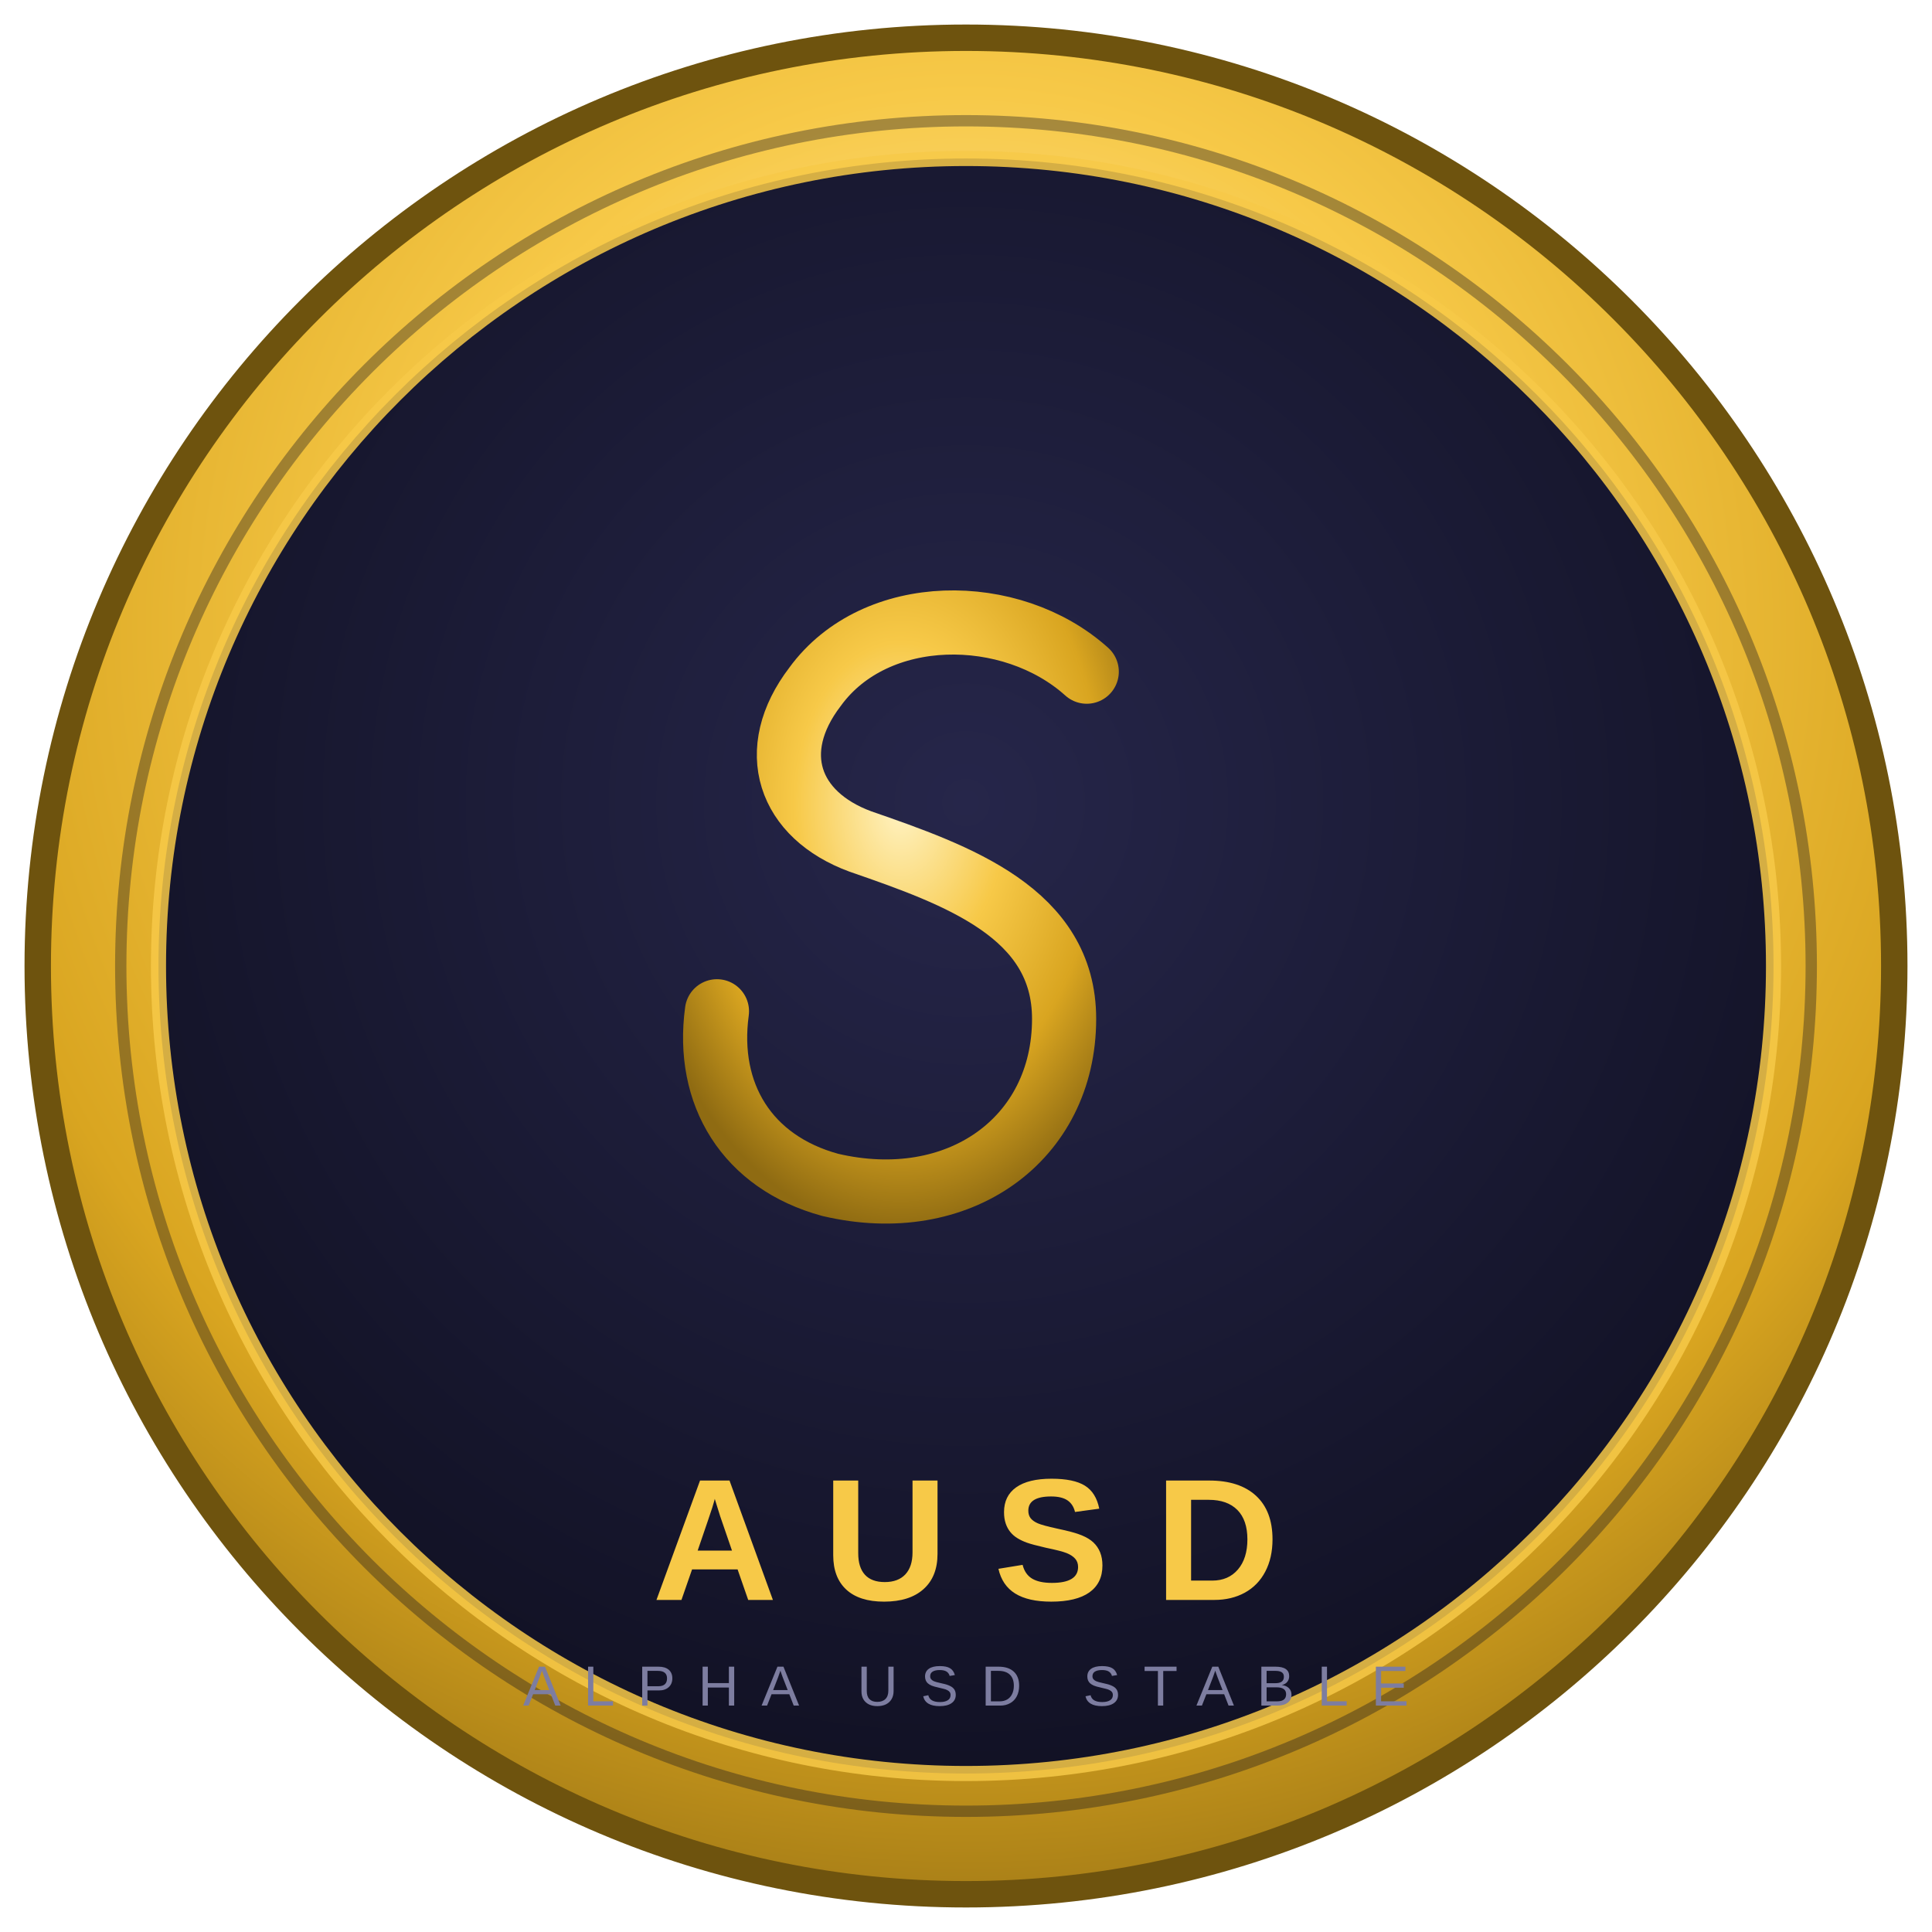
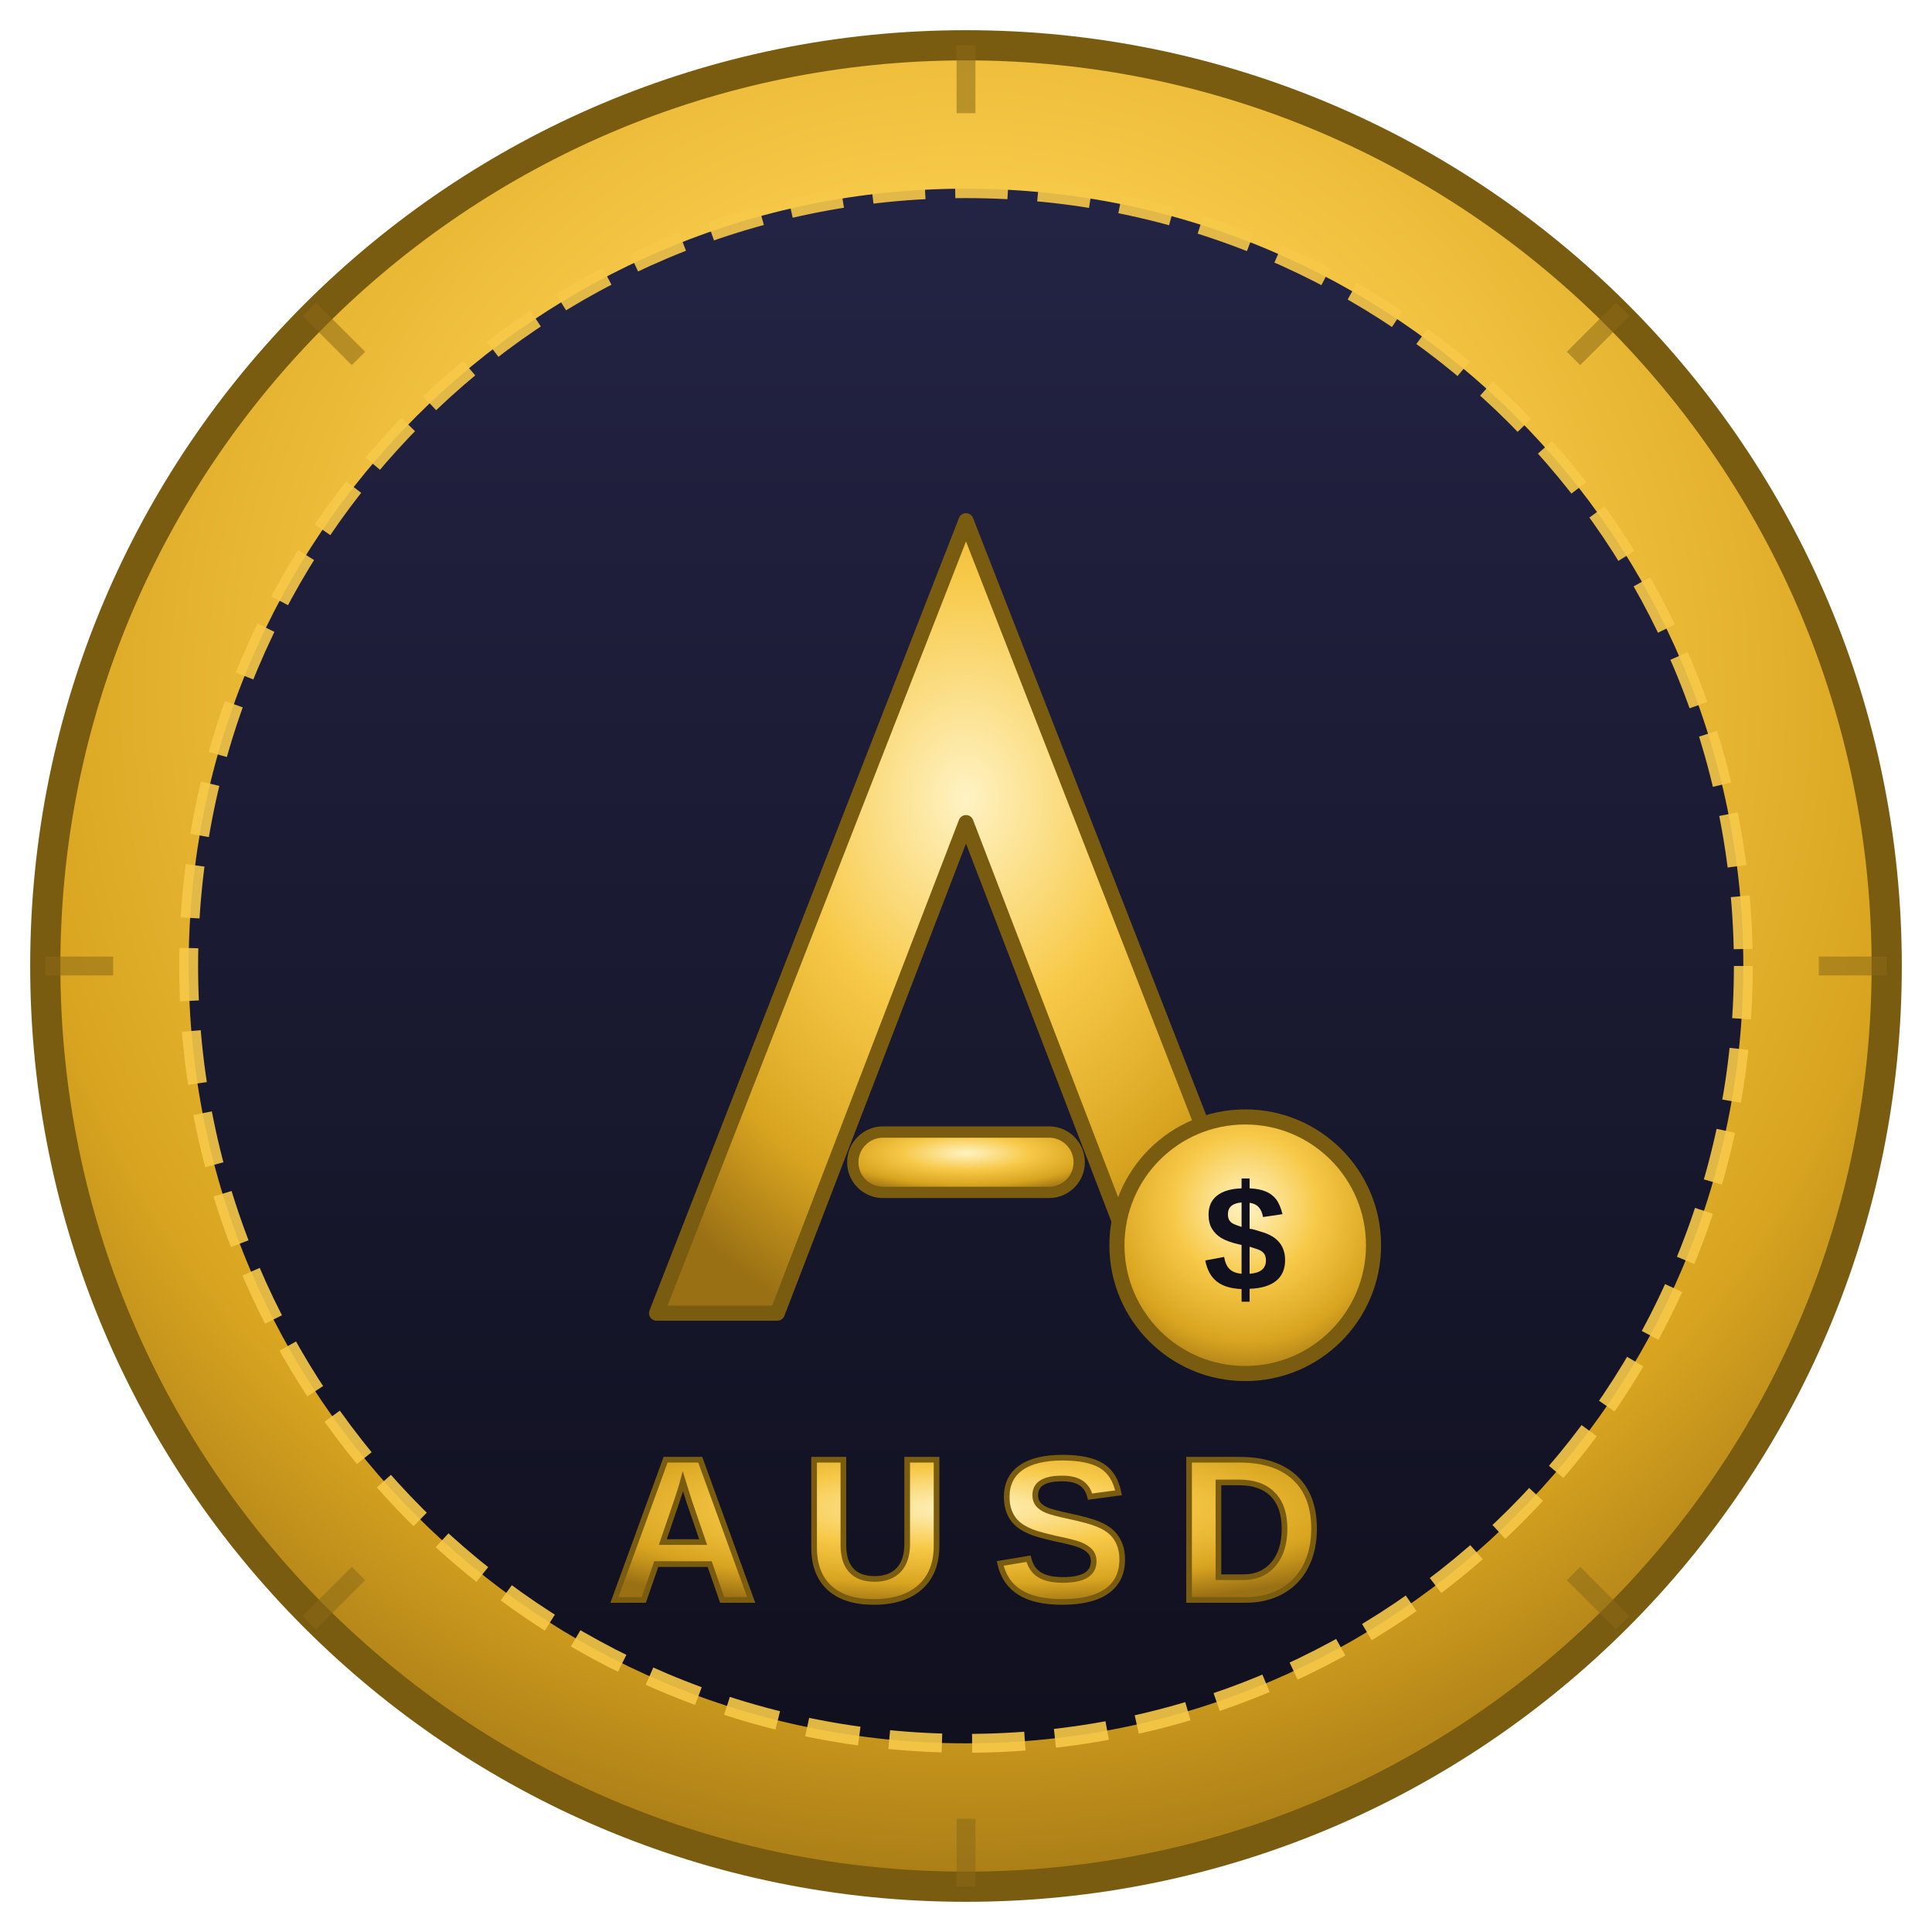
<svg xmlns="http://www.w3.org/2000/svg" viewBox="0 0 512 512" width="512" height="512">
  <defs>
-     <radialGradient id="gold" cx="50%" cy="32%" r="75%">
+     <radialGradient id="gold" cx="50%" cy="35%" r="70%">
      <stop offset="0%" stop-color="#fff3c4" />
-       <stop offset="38%" stop-color="#f7c948" />
-       <stop offset="72%" stop-color="#d9a520" />
-       <stop offset="100%" stop-color="#8f6b12" />
+       <stop offset="40%" stop-color="#f7c948" />
+       <stop offset="75%" stop-color="#d9a520" />
+       <stop offset="100%" stop-color="#9a7014" />
    </radialGradient>
-     <radialGradient id="face" cx="50%" cy="40%" r="70%">
-       <stop offset="0%" stop-color="#26264a" />
-       <stop offset="100%" stop-color="#0e0e1e" />
-     </radialGradient>
+     <linearGradient id="face" x1="0" y1="0" x2="0" y2="1">
+       <stop offset="0%" stop-color="#232344" />
+       <stop offset="100%" stop-color="#10101f" />
+     </linearGradient>
  </defs>
-   <circle cx="256" cy="256" r="246" fill="url(#gold)" />
-   <circle cx="256" cy="256" r="246" fill="none" stroke="#6e530e" stroke-width="7" />
-   <circle cx="256" cy="256" r="224" fill="none" stroke="#0e0e1e" stroke-width="3" opacity="0.35" />
-   <circle cx="256" cy="256" r="214" fill="url(#face)" />
-   <circle cx="256" cy="256" r="214" fill="none" stroke="#f7c948" stroke-width="4" opacity="0.85" />
-   <g fill="none" stroke="url(#gold)" stroke-linecap="round">
-     <path d="M 288 178              C 268 160, 232 160, 216 182              C 203 199, 209 216, 228 223              C 254 232, 282 242, 282 270              C 282 302, 254 322, 220 314              C 198 308, 187 290, 190 268" stroke-width="17" />
-     <path d="M 256 162 L 256 348" stroke-width="17" />
+   <circle cx="256" cy="256" r="244" fill="url(#gold)" />
+   <circle cx="256" cy="256" r="244" fill="none" stroke="#7a5c10" stroke-width="8" />
+   <g stroke="#8a6a15" stroke-width="5" opacity="0.55">
+     <path d="M256 12 v18 M256 482 v18 M12 256 h18 M482 256 h18" />
+     <path d="M82 82 l13 13 M417 417 l13 13 M430 82 l-13 13 M95 417 l-13 13" />
  </g>
-   <text x="256" y="424" text-anchor="middle" font-family="Arial,Helvetica,sans-serif" font-size="46" font-weight="800" letter-spacing="12" fill="#f7c948">AUSD</text>
-   <text x="256" y="452" text-anchor="middle" font-family="Arial,Helvetica,sans-serif" font-size="15" letter-spacing="6" fill="#7d7da0">ALPHA USD STABLE</text>
+   <circle cx="256" cy="256" r="206" fill="url(#face)" />
+   <circle cx="256" cy="256" r="206" fill="none" stroke="#f7c948" stroke-width="5" stroke-dasharray="14 8" opacity="0.9" />
+   <path d="M256 138 L338 348 L306 348 L256 218 L206 348 L174 348 Z" fill="url(#gold)" stroke="#7a5c10" stroke-width="4" stroke-linejoin="round" />
+   <rect x="226" y="300" width="60" height="16" rx="8" fill="url(#gold)" stroke="#7a5c10" stroke-width="3" />
+   <circle cx="330" cy="330" r="34" fill="url(#gold)" stroke="#7a5c10" stroke-width="4" />
+   <text x="330" y="342" font-family="Arial,Helvetica,sans-serif" font-size="40" font-weight="bold" fill="#10101f" text-anchor="middle">$</text>
+   <text x="256" y="424" font-family="Arial,Helvetica,sans-serif" font-size="54" font-weight="800" letter-spacing="12" fill="url(#gold)" text-anchor="middle" stroke="#7a5c10" stroke-width="1.5">AUSD</text>
</svg>
